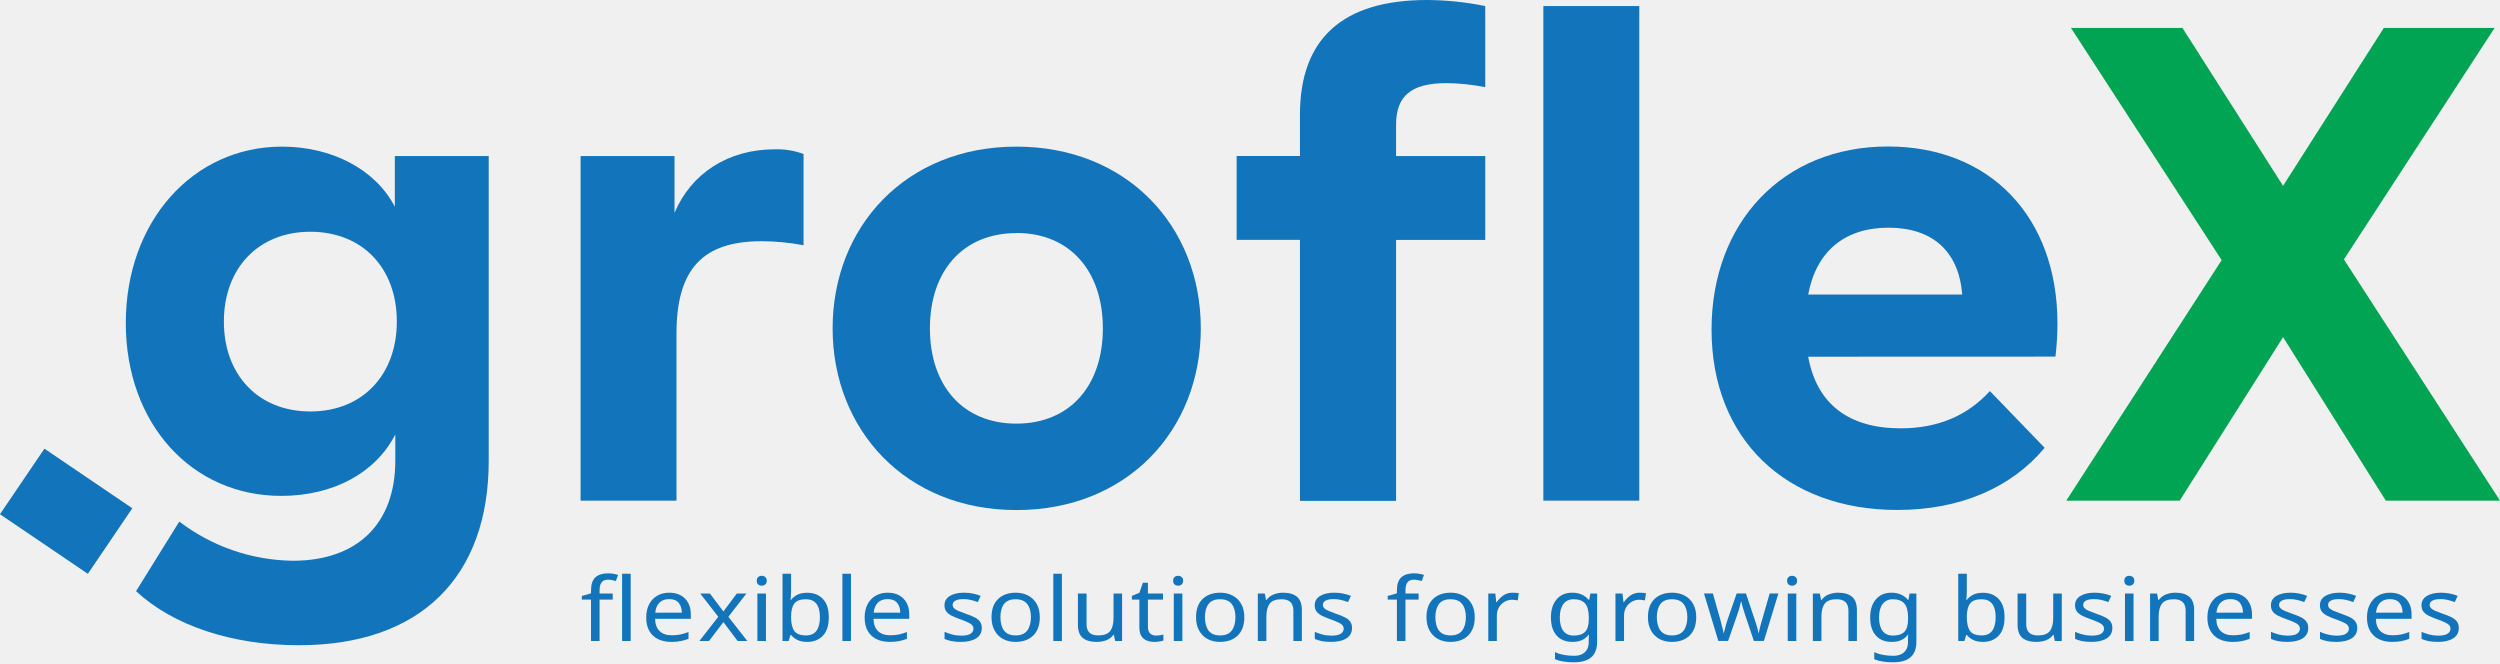
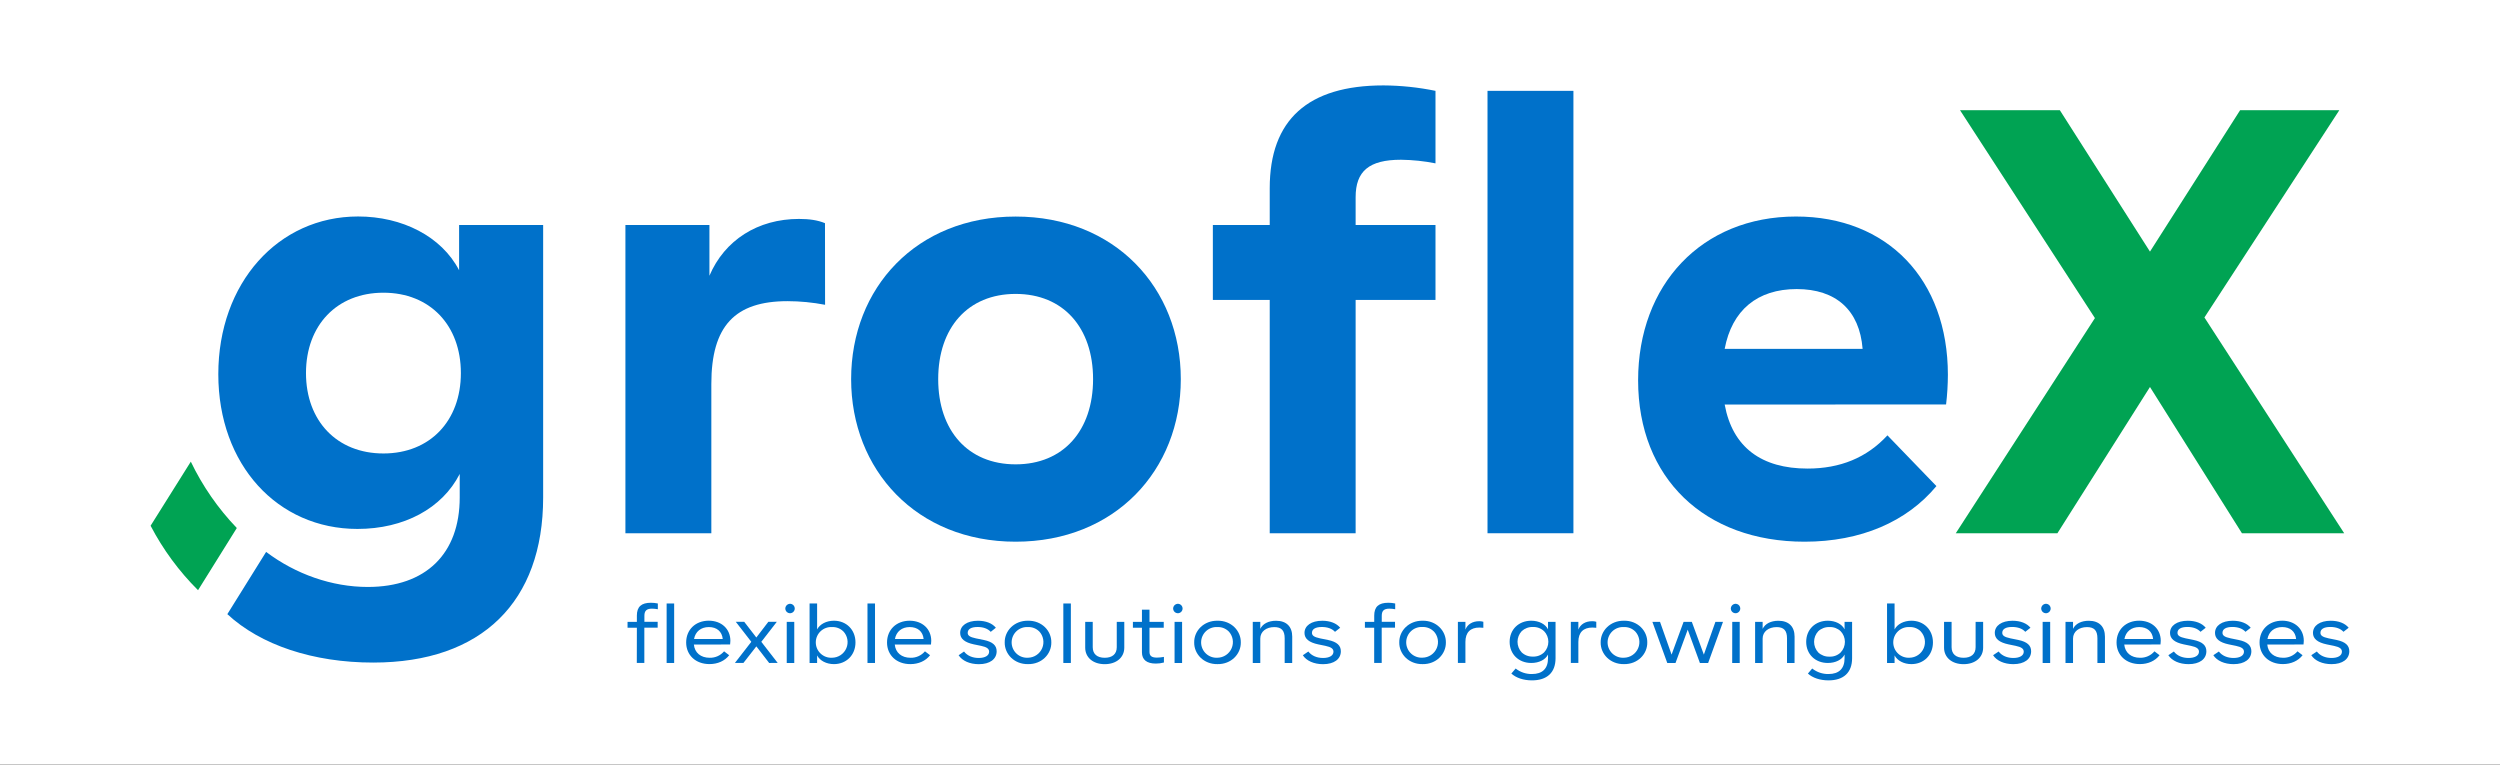
- <svg xmlns="http://www.w3.org/2000/svg" viewBox="0 0 536.56 142.46">
+ <svg xmlns="http://www.w3.org/2000/svg" width="1727" height="528" viewBox="0 0 1727 528" fill="none">
+   <rect width="1727" height="528" fill="#1E1E1E" />
+   <rect width="1727" height="528" fill="white" />
+   <g clip-path="url(#clip0_1_15)">
+     <path d="M439.95 433.621H433.51V429.573H439.95V425.248C439.95 419.138 443.041 416.384 449.671 416.384C451.272 416.389 452.869 416.557 454.436 416.886V420.866C453.09 420.606 451.723 420.472 450.351 420.465C446.691 420.465 445.151 421.925 445.151 425.359V429.562H454.314V433.609H445.106V457.97H439.905L439.95 433.621Z" fill="#0071CA" />
+     <path d="M460.508 416.886H465.709V457.981H460.508V416.886Z" fill="#0071CA" />
+     <path d="M479.325 445.238C479.883 450.913 484.09 454.391 490.229 454.391C492.118 454.439 493.994 454.063 495.719 453.292C497.444 452.52 498.973 451.372 500.195 449.932L503.722 452.63C500.686 456.51 495.91 458.751 490.095 458.751C480.631 458.751 474.001 452.63 474.001 443.811C474.001 434.992 480.441 428.771 489.626 428.771C498.354 428.771 504.548 434.434 504.548 442.696C504.546 443.539 504.483 444.381 504.358 445.216L479.325 445.238ZM499.269 441.425C498.767 436.196 495.117 433.175 489.671 433.175C484.224 433.175 480.374 436.319 479.448 441.425H499.269Z" fill="#0071CA" />
+     <path d="M531.334 457.981L522.483 446.509L513.555 457.959H507.673L519.001 443.365L508.287 429.551H514.113L522.472 440.388L530.765 429.551H536.624L525.91 443.365L537.238 457.959L531.334 457.981Z" fill="#0071CA" />
+     <path d="M546.077 417.109C546.707 417.171 547.305 417.415 547.799 417.81C548.292 418.206 548.661 418.735 548.859 419.336C549.057 419.936 549.077 420.581 548.916 421.192C548.754 421.803 548.419 422.355 547.95 422.779C547.482 423.204 546.9 423.483 546.275 423.584C545.65 423.685 545.01 423.603 544.431 423.347C543.852 423.091 543.36 422.673 543.015 422.144C542.669 421.615 542.484 420.996 542.483 420.364C542.494 419.911 542.597 419.465 542.786 419.053C542.975 418.641 543.245 418.271 543.581 417.967C543.918 417.662 544.312 417.429 544.741 417.282C545.17 417.134 545.625 417.075 546.077 417.109ZM543.477 429.573H548.678V457.981H543.477V429.573Z" fill="#0071CA" />
+     <path d="M576.1 458.773C570.843 458.773 566.379 456.409 564.459 452.763V457.981H559.258V416.886H564.459V434.802C566.379 431.145 570.843 428.793 576.1 428.793C584.649 428.793 590.966 435.025 590.966 443.777C590.966 452.529 584.615 458.773 576.1 458.773ZM582.539 436.14C581.532 435.146 580.33 434.37 579.009 433.86C577.688 433.35 576.276 433.116 574.861 433.175C573.411 433.081 571.956 433.285 570.588 433.774C569.22 434.264 567.967 435.029 566.907 436.022C565.846 437.014 565.001 438.214 564.423 439.546C563.845 440.878 563.547 442.314 563.547 443.766C563.547 445.218 563.845 446.654 564.423 447.986C565.001 449.318 565.846 450.518 566.907 451.511C567.967 452.503 569.22 453.268 570.588 453.758C571.956 454.248 573.411 454.452 574.861 454.358C576.964 454.328 579.012 453.686 580.755 452.511C582.499 451.336 583.861 449.678 584.676 447.741C585.491 445.805 585.723 443.672 585.343 441.606C584.964 439.54 583.989 437.629 582.539 436.107V436.14Z" fill="#0071CA" />
+     <path d="M599.258 416.886H604.459V457.981H599.258V416.886Z" fill="#0071CA" />
+     <path d="M618.098 445.238C618.656 450.913 622.863 454.391 628.99 454.391C630.88 454.44 632.756 454.065 634.481 453.293C636.206 452.521 637.735 451.372 638.957 449.932L642.495 452.63C639.448 456.543 634.615 458.773 628.856 458.773C619.381 458.773 612.763 452.652 612.763 443.833C612.763 435.014 619.202 428.793 628.388 428.793C637.127 428.793 643.31 434.457 643.31 442.718C643.311 443.561 643.252 444.403 643.131 445.238H618.098ZM638.031 441.425C637.54 436.196 633.879 433.175 628.432 433.175C622.986 433.175 619.147 436.319 618.22 441.425H638.031Z" fill="#0071CA" />
+     <path d="M665.944 450.065C668.176 452.986 671.825 454.525 676.1 454.525C680.564 454.525 683.287 452.842 683.287 450.199C683.287 448.181 681.736 446.999 677.774 446.163L672.819 445.149C666.379 443.8 663.287 441.224 663.287 437.233C663.287 432.238 667.986 428.815 675.564 428.815C681.011 428.815 685.408 430.555 687.941 433.643L684.403 436.475C682.35 434.245 679.203 433.13 675.296 433.13C670.832 433.13 668.488 434.635 668.488 437.166C668.488 439.017 669.906 440.087 674.124 440.979L679.627 442.094C685.821 443.387 688.488 445.918 688.488 449.898C688.488 455.294 683.845 458.817 676.211 458.817C669.828 458.817 664.694 456.454 662.216 452.641L665.944 450.065Z" fill="#0071CA" />
+     <path d="M710.151 428.793C719.627 428.626 726.379 435.75 726.256 443.777C726.379 451.805 719.627 458.94 710.151 458.773C700.676 458.94 693.924 451.805 694.057 443.777C693.924 435.75 700.687 428.67 710.151 428.793ZM717.83 436.14C716.822 435.146 715.62 434.37 714.299 433.86C712.978 433.349 711.566 433.116 710.151 433.175C708.701 433.08 707.247 433.285 705.879 433.774C704.511 434.264 703.258 435.029 702.197 436.022C701.137 437.014 700.292 438.214 699.714 439.546C699.136 440.878 698.838 442.314 698.838 443.766C698.838 445.218 699.136 446.654 699.714 447.986C700.292 449.318 701.137 450.518 702.197 451.511C703.258 452.503 704.511 453.268 705.879 453.758C707.247 454.248 708.701 454.452 710.151 454.358C712.252 454.323 714.297 453.678 716.037 452.502C717.777 451.326 719.137 449.67 719.951 447.735C720.765 445.8 720.998 443.67 720.621 441.606C720.245 439.541 719.275 437.63 717.83 436.107V436.14Z" fill="#0071CA" />
+     <path d="M734.549 416.886H739.75V457.981H734.549V416.886Z" fill="#0071CA" />
+     <path d="M749.66 429.573H754.861V447.089C754.861 451.805 757.897 454.391 763.154 454.391C768.41 454.391 771.457 451.805 771.457 447.089V429.573H776.658V447.412C776.658 454.101 771.268 458.806 763.154 458.806C755.04 458.806 749.66 454.146 749.66 447.412V429.573Z" fill="#0071CA" />
+     <path d="M788.857 433.621H782.607V429.573H788.857V421.156H794.069V429.573H803.913V433.621H794.069V450.344C794.069 453.098 795.609 454.28 799.136 454.28C800.781 454.26 802.421 454.092 804.036 453.778V457.658C802.201 458.166 800.303 458.413 798.399 458.394C792.205 458.394 788.857 455.751 788.857 450.645V433.621Z" fill="#0071CA" />
+     <path d="M813.991 417.109C814.621 417.171 815.219 417.415 815.712 417.81C816.206 418.206 816.574 418.735 816.773 419.336C816.971 419.936 816.991 420.581 816.829 421.192C816.668 421.803 816.333 422.355 815.864 422.779C815.395 423.204 814.813 423.483 814.189 423.584C813.564 423.685 812.923 423.603 812.345 423.347C811.766 423.091 811.274 422.673 810.928 422.144C810.583 421.615 810.398 420.996 810.397 420.364C810.408 419.911 810.511 419.465 810.7 419.053C810.889 418.641 811.159 418.271 811.495 417.967C811.831 417.662 812.226 417.429 812.655 417.282C813.084 417.134 813.538 417.075 813.991 417.109ZM811.39 429.573H816.591V457.981H811.39V429.573Z" fill="#0071CA" />
+     <path d="M841.045 428.793C850.52 428.626 857.272 435.75 857.15 443.777C857.272 451.805 850.52 458.94 841.045 458.773C831.569 458.94 824.817 451.805 824.951 443.777C824.817 435.75 831.569 428.67 841.045 428.793ZM848.723 436.14C847.715 435.146 846.514 434.37 845.193 433.86C843.872 433.349 842.46 433.116 841.045 433.175C839.594 433.08 838.14 433.285 836.772 433.774C835.404 434.264 834.151 435.029 833.091 436.022C832.03 437.014 831.185 438.214 830.607 439.546C830.029 440.878 829.731 442.314 829.731 443.766C829.731 445.218 830.029 446.654 830.607 447.986C831.185 449.318 832.03 450.518 833.091 451.511C834.151 452.503 835.404 453.268 836.772 453.758C838.14 454.248 839.594 454.452 841.045 454.358C843.145 454.323 845.19 453.678 846.93 452.502C848.671 451.326 850.031 449.67 850.845 447.735C851.659 445.8 851.891 443.67 851.515 441.606C851.138 439.541 850.168 437.63 848.723 436.107V436.14Z" fill="#0071CA" />
+     <path d="M892.652 457.981H887.451V440.934C887.451 435.549 885.219 433.197 880.275 433.197C874.638 433.197 870.609 436.341 870.609 441.113V458.004H865.409V429.573H870.609V434.401C872.35 430.811 876.368 428.826 881.513 428.826C888.634 428.826 892.674 432.807 892.674 439.831L892.652 457.981Z" fill="#0071CA" />
+     <path d="M903.813 450.065C906.045 452.986 909.694 454.525 913.969 454.525C918.433 454.525 921.156 452.842 921.156 450.199C921.156 448.181 919.605 446.999 915.643 446.163L910.688 445.149C904.248 443.8 901.145 441.224 901.145 437.233C901.145 432.238 905.855 428.815 913.422 428.815C918.868 428.815 923.266 430.555 925.799 433.643L922.217 436.475C920.174 434.245 917.016 433.13 913.121 433.13C908.656 433.13 906.301 434.635 906.301 437.166C906.301 439.017 907.73 440.087 911.882 440.979L917.395 442.094C923.589 443.387 926.257 445.918 926.257 449.898C926.257 455.294 921.603 458.817 913.98 458.817C907.607 458.817 902.462 456.454 899.996 452.641L903.813 450.065Z" fill="#0071CA" />
+     <path d="M949.282 433.621H942.875V429.573H949.315V425.248C949.315 419.138 952.407 416.384 959.036 416.384C960.637 416.389 962.234 416.557 963.802 416.886V420.866C962.455 420.606 961.088 420.472 959.717 420.465C956.056 420.465 954.516 421.925 954.516 425.359V429.562H963.679V433.609H954.482V457.97H949.282V433.621Z" fill="#0071CA" />
+     <path d="M982.719 428.793C992.183 428.626 998.936 435.75 998.813 443.777C998.936 451.805 992.183 458.94 982.719 458.773C973.244 458.94 966.491 451.805 966.614 443.777C966.491 435.75 973.244 428.67 982.719 428.793ZM990.387 436.14C989.384 435.139 988.186 434.355 986.867 433.837C985.548 433.319 984.136 433.078 982.719 433.13C981.269 433.036 979.815 433.24 978.447 433.73C977.079 434.219 975.826 434.984 974.765 435.977C973.705 436.97 972.86 438.169 972.282 439.501C971.704 440.833 971.406 442.27 971.406 443.722C971.406 445.173 971.704 446.61 972.282 447.942C972.86 449.274 973.705 450.473 974.765 451.466C975.826 452.459 977.079 453.224 978.447 453.713C979.815 454.203 981.269 454.407 982.719 454.313C984.821 454.281 986.868 453.638 988.61 452.462C990.351 451.286 991.712 449.628 992.526 447.692C993.339 445.755 993.57 443.624 993.19 441.559C992.81 439.493 991.836 437.583 990.387 436.062V436.14Z" fill="#0071CA" />
+     <path d="M1024.69 433.676C1023.79 433.565 1022.88 433.509 1021.97 433.509C1015.84 433.509 1012.31 436.765 1012.31 443.443V457.937H1007.11V429.573H1012.31V434.914C1013.73 431.257 1017.21 429.127 1021.85 429.127C1022.81 429.103 1023.77 429.235 1024.69 429.518V433.676Z" fill="#0071CA" />
+     <path d="M1074.57 429.573V454.726C1074.57 464.615 1068.69 470 1058.28 470C1052.4 470 1047.26 468.261 1044.04 465.284L1047.02 461.805C1050.21 464.351 1054.19 465.7 1058.28 465.618C1065.46 465.618 1069.37 461.917 1069.37 454.726V452.15C1067.57 455.74 1063.18 457.981 1057.79 457.981C1049.18 457.981 1042.86 451.983 1042.86 443.387C1042.86 434.791 1049.18 428.793 1057.79 428.793C1063.05 428.793 1067.57 431.09 1069.37 434.747V429.573H1074.57ZM1066.64 436.029C1065.62 435.052 1064.41 434.292 1063.09 433.794C1061.77 433.296 1060.36 433.07 1058.95 433.13C1057.53 433.071 1056.12 433.292 1054.79 433.782C1053.47 434.272 1052.25 435.021 1051.21 435.984C1049.34 437.978 1048.3 440.609 1048.3 443.343C1048.3 446.076 1049.34 448.707 1051.21 450.701C1052.25 451.666 1053.46 452.416 1054.79 452.908C1056.12 453.4 1057.53 453.623 1058.95 453.566C1060.35 453.629 1061.76 453.407 1063.08 452.915C1064.4 452.422 1065.6 451.669 1066.63 450.701C1068.54 448.728 1069.61 446.089 1069.61 443.343C1069.61 440.596 1068.54 437.957 1066.63 435.984L1066.64 436.029Z" fill="#0071CA" />
+     <path d="M1102.71 433.676C1101.8 433.565 1100.9 433.509 1099.99 433.509C1093.86 433.509 1090.33 436.765 1090.33 443.443V457.937H1085.13V429.573H1090.33V434.914C1091.75 431.257 1095.22 429.127 1099.86 429.127C1100.83 429.103 1101.79 429.235 1102.71 429.518V433.676Z" fill="#0071CA" />
+     <path d="M1121.84 428.793C1131.31 428.626 1138.07 435.75 1137.94 443.777C1138.07 451.805 1131.31 458.94 1121.84 458.773C1112.37 458.94 1105.62 451.805 1105.74 443.777C1105.62 435.75 1112.37 428.67 1121.84 428.793ZM1129.52 436.14C1128.51 435.146 1127.31 434.37 1125.99 433.86C1124.66 433.349 1123.25 433.116 1121.84 433.175C1120.39 433.08 1118.93 433.285 1117.57 433.774C1116.2 434.264 1114.94 435.029 1113.88 436.022C1112.82 437.014 1111.98 438.214 1111.4 439.546C1110.82 440.878 1110.52 442.314 1110.52 443.766C1110.52 445.218 1110.82 446.654 1111.4 447.986C1111.98 449.318 1112.82 450.518 1113.88 451.511C1114.94 452.503 1116.2 453.268 1117.57 453.758C1118.93 454.248 1120.39 454.452 1121.84 454.358C1123.94 454.328 1125.99 453.686 1127.73 452.511C1129.48 451.336 1130.84 449.678 1131.65 447.741C1132.47 445.804 1132.7 443.672 1132.32 441.606C1131.94 439.539 1130.97 437.628 1129.52 436.107V436.14Z" fill="#0071CA" />
+     <path d="M1190.26 429.573L1179.99 457.981H1174.29L1165.87 434.97L1157.45 457.981H1151.75L1141.47 429.573H1146.74L1154.73 452.206L1163.02 429.573H1168.71L1177.02 452.206L1185.01 429.573H1190.26Z" fill="#0071CA" />
+     <path d="M1199.24 417.109C1199.87 417.171 1200.47 417.415 1200.96 417.81C1201.45 418.206 1201.82 418.735 1202.02 419.336C1202.22 419.936 1202.24 420.581 1202.08 421.192C1201.91 421.803 1201.58 422.355 1201.11 422.779C1200.64 423.204 1200.06 423.483 1199.44 423.584C1198.81 423.685 1198.17 423.603 1197.59 423.347C1197.01 423.091 1196.52 422.673 1196.17 422.144C1195.83 421.615 1195.64 420.996 1195.64 420.364C1195.65 419.911 1195.76 419.465 1195.95 419.053C1196.14 418.641 1196.41 418.271 1196.74 417.967C1197.08 417.662 1197.47 417.429 1197.9 417.282C1198.33 417.134 1198.79 417.075 1199.24 417.109ZM1196.64 429.573H1201.8V457.981H1196.6L1196.64 429.573Z" fill="#0071CA" />
+     <path d="M1239.67 457.981H1234.47V440.934C1234.47 435.549 1232.24 433.197 1227.3 433.197C1221.72 433.197 1217.63 436.341 1217.63 441.113V458.004H1212.43V429.573H1217.63V434.401C1219.36 430.811 1223.39 428.826 1228.53 428.826C1235.66 428.826 1239.7 432.807 1239.7 439.831L1239.67 457.981Z" fill="#0071CA" />
+     <path d="M1279.43 429.573V454.726C1279.43 464.615 1273.55 470 1263.14 470C1257.26 470 1252.12 468.261 1248.9 465.284L1251.87 461.805C1255.07 464.35 1259.06 465.699 1263.14 465.618C1270.32 465.618 1274.23 461.917 1274.23 454.726V452.15C1272.43 455.74 1268.03 457.981 1262.64 457.981C1254.04 457.981 1247.72 451.983 1247.72 443.387C1247.72 434.791 1254.04 428.793 1262.64 428.793C1267.91 428.793 1272.43 431.09 1274.23 434.747V429.573H1279.43ZM1271.5 436.029C1270.48 435.062 1269.27 434.311 1267.96 433.82C1266.64 433.33 1265.23 433.11 1263.82 433.175C1262.41 433.116 1261 433.338 1259.67 433.828C1258.34 434.318 1257.12 435.066 1256.08 436.029C1254.21 438.023 1253.17 440.654 1253.17 443.387C1253.17 446.121 1254.21 448.751 1256.08 450.745C1257.12 451.71 1258.34 452.459 1259.67 452.951C1260.99 453.443 1262.41 453.667 1263.82 453.611C1265.23 453.673 1266.64 453.452 1267.96 452.959C1269.28 452.467 1270.48 451.714 1271.5 450.745C1273.41 448.768 1274.47 446.131 1274.47 443.387C1274.47 440.643 1273.41 438.006 1271.5 436.029Z" fill="#0071CA" />
+     <path d="M1320.41 458.773C1315.15 458.773 1310.69 456.409 1308.77 452.763V457.981H1303.57V416.886H1308.77V434.802C1310.69 431.145 1315.15 428.793 1320.41 428.793C1328.96 428.793 1335.28 435.025 1335.28 443.777C1335.28 452.529 1328.96 458.773 1320.41 458.773ZM1326.85 436.14C1325.84 435.146 1324.64 434.37 1323.32 433.86C1322 433.35 1320.59 433.116 1319.17 433.175C1317.72 433.081 1316.27 433.285 1314.9 433.774C1313.53 434.264 1312.28 435.029 1311.22 436.022C1310.16 437.014 1309.31 438.214 1308.73 439.546C1308.16 440.878 1307.86 442.314 1307.86 443.766C1307.86 445.218 1308.16 446.654 1308.73 447.986C1309.31 449.318 1310.16 450.518 1311.22 451.511C1312.28 452.503 1313.53 453.268 1314.9 453.758C1316.27 454.248 1317.72 454.452 1319.17 454.358C1321.26 454.313 1323.3 453.663 1325.03 452.487C1326.76 451.31 1328.11 449.657 1328.92 447.728C1329.73 445.8 1329.96 443.678 1329.58 441.621C1329.21 439.565 1328.24 437.66 1326.8 436.14H1326.85Z" fill="#0071CA" />
+     <path d="M1342.95 429.573H1348.16V447.089C1348.16 451.805 1351.19 454.391 1356.45 454.391C1361.7 454.391 1364.75 451.805 1364.75 447.089V429.573H1369.95V447.412C1369.95 454.101 1364.56 458.806 1356.45 458.806C1348.33 458.806 1342.95 454.146 1342.95 447.412V429.573Z" fill="#0071CA" />
+     <path d="M1380.66 450.065C1382.89 452.986 1386.54 454.525 1390.81 454.525C1395.28 454.525 1398 452.842 1398 450.199C1398 448.181 1396.45 446.999 1392.49 446.163L1387.53 445.149C1381.09 443.8 1378 441.224 1378 437.233C1378 432.238 1382.7 428.815 1390.28 428.815C1395.72 428.815 1400.12 430.555 1402.65 433.643L1399.07 436.452C1397.03 434.223 1393.87 433.108 1389.96 433.108C1385.5 433.108 1383.16 434.613 1383.16 437.144C1383.16 438.994 1384.57 440.065 1388.74 440.957L1394.24 442.072C1400.43 443.365 1403.1 445.896 1403.1 449.876C1403.1 455.272 1398.46 458.795 1390.82 458.795C1384.44 458.795 1379.3 456.432 1376.83 452.619L1380.66 450.065Z" fill="#0071CA" />
+     <path d="M1413.66 417.109C1414.29 417.171 1414.89 417.415 1415.38 417.81C1415.87 418.206 1416.24 418.735 1416.44 419.336C1416.64 419.936 1416.66 420.581 1416.5 421.192C1416.33 421.803 1416 422.355 1415.53 422.779C1415.06 423.204 1414.48 423.483 1413.86 423.584C1413.23 423.685 1412.59 423.603 1412.01 423.347C1411.43 423.091 1410.94 422.673 1410.6 422.144C1410.25 421.615 1410.07 420.996 1410.06 420.364C1410.07 419.911 1410.18 419.465 1410.37 419.053C1410.56 418.641 1410.83 418.271 1411.16 417.967C1411.5 417.662 1411.89 417.429 1412.32 417.282C1412.75 417.134 1413.21 417.075 1413.66 417.109ZM1411.06 429.573H1416.26V457.981H1411.06V429.573Z" fill="#0071CA" />
+     <path d="M1454.09 457.981H1448.89V440.934C1448.89 435.549 1446.66 433.197 1441.7 433.197C1436.12 433.197 1432.05 436.341 1432.05 441.113V458.004H1426.85V429.573H1432.05V434.401C1433.78 430.811 1437.81 428.826 1442.94 428.826C1450.06 428.826 1454.1 432.807 1454.1 439.831L1454.09 457.981Z" fill="#0071CA" />
+     <path d="M1467.43 445.238C1467.99 450.913 1472.2 454.391 1478.33 454.391C1480.22 454.439 1482.1 454.063 1483.82 453.292C1485.55 452.52 1487.08 451.372 1488.3 449.932L1491.83 452.63C1488.79 456.51 1484.02 458.751 1478.21 458.751C1468.74 458.751 1462.11 452.63 1462.11 443.811C1462.11 434.992 1468.55 428.771 1477.73 428.771C1486.46 428.771 1492.65 434.434 1492.65 442.696C1492.65 443.539 1492.59 444.381 1492.46 445.216L1467.43 445.238ZM1487.37 441.425C1486.87 436.196 1483.22 433.175 1477.78 433.175C1472.33 433.175 1468.49 436.319 1467.55 441.425H1487.37Z" fill="#0071CA" />
+     <path d="M1501.7 450.065C1503.94 452.986 1507.59 454.525 1511.86 454.525C1516.33 454.525 1519.05 452.842 1519.05 450.199C1519.05 448.181 1517.5 446.999 1513.54 446.163L1508.58 445.149C1502.14 443.8 1499.05 441.224 1499.05 437.233C1499.05 432.238 1503.75 428.815 1511.33 428.815C1516.77 428.815 1521.17 430.555 1523.7 433.643L1520.12 436.452C1518.07 434.223 1514.91 433.108 1511.01 433.108C1506.55 433.108 1504.2 434.613 1504.2 437.144C1504.2 438.994 1505.62 440.065 1509.79 440.957L1515.3 442.072C1521.49 443.365 1524.16 445.896 1524.16 449.876C1524.16 455.272 1519.52 458.795 1511.88 458.795C1505.5 458.795 1500.37 456.432 1497.89 452.619L1501.7 450.065Z" fill="#0071CA" />
+     <path d="M1532.79 450.065C1535.02 452.986 1538.67 454.525 1542.94 454.525C1547.41 454.525 1550.13 452.842 1550.13 450.199C1550.13 448.181 1548.58 446.999 1544.62 446.163L1539.66 445.149C1533.22 443.8 1530.13 441.224 1530.13 437.233C1530.13 432.238 1534.83 428.815 1542.41 428.815C1547.85 428.815 1552.25 430.555 1554.79 433.643L1551.19 436.452C1549.15 434.223 1545.99 433.108 1542.1 433.108C1537.63 433.108 1535.29 434.613 1535.29 437.144C1535.29 438.994 1536.71 440.065 1540.87 440.957L1546.38 442.072C1552.58 443.365 1555.24 445.896 1555.24 449.876C1555.24 455.272 1550.6 458.795 1542.97 458.795C1536.58 458.795 1531.45 456.432 1528.97 452.619L1532.79 450.065Z" fill="#0071CA" />
+     <path d="M1566.23 445.238C1566.78 450.913 1570.99 454.391 1577.12 454.391C1579.01 454.44 1580.89 454.065 1582.61 453.293C1584.34 452.521 1585.87 451.373 1587.1 449.932L1590.62 452.63C1587.59 456.51 1582.75 458.751 1577 458.751C1567.52 458.751 1560.9 452.63 1560.9 443.811C1560.9 434.992 1567.34 428.771 1576.53 428.771C1585.27 428.771 1591.46 434.434 1591.46 442.696C1591.46 443.539 1591.39 444.381 1591.27 445.216L1566.23 445.238ZM1586.16 441.425C1585.67 436.196 1582.02 433.175 1576.56 433.175C1571.1 433.175 1567.27 436.319 1566.35 441.425H1586.16Z" fill="#0071CA" />
+     <path d="M1600.47 450.065C1602.7 452.986 1606.35 454.525 1610.62 454.525C1615.09 454.525 1617.8 452.842 1617.8 450.199C1617.8 448.181 1616.26 446.999 1612.3 446.163L1607.34 445.149C1600.9 443.8 1597.8 441.224 1597.8 437.233C1597.8 432.238 1602.51 428.815 1610.08 428.815C1615.53 428.815 1619.93 430.555 1622.46 433.643L1618.87 436.452C1616.83 434.223 1613.67 433.108 1609.77 433.108C1605.31 433.108 1602.96 434.613 1602.96 437.144C1602.96 438.994 1604.38 440.065 1608.54 440.957L1614.05 442.072C1620.24 443.365 1622.9 445.896 1622.9 449.876C1622.9 455.272 1618.26 458.795 1610.62 458.795C1604.25 458.795 1599.1 456.432 1596.63 452.619L1600.47 450.065Z" fill="#0071CA" />
+     <path d="M375.206 155.44V343.725C375.206 415.537 332.996 457.703 257.773 457.703C216.4 457.703 180.038 445.606 157.047 424.255L183.833 381.253C204.313 396.695 229.38 405.469 254.045 405.469C294.224 405.469 317.572 382.502 317.572 343.67V327.392C305.451 351.184 279.123 365.388 246.936 365.388C191.768 365.388 150.808 321.126 150.808 258.502C150.808 195.465 192.192 149.542 247.36 149.542C277.862 149.542 305.027 163.311 317.148 186.691V155.44H375.206ZM264.871 202.199C232.695 202.199 211.378 224.742 211.378 257.721C211.378 290.7 232.695 313.255 264.871 313.255C297.047 313.255 318.376 290.712 318.376 257.721C318.376 224.731 297.059 202.199 264.871 202.199Z" fill="#0071CA" />
+     <path d="M569.961 210.55C561.42 208.907 552.744 208.067 544.046 208.041C507.684 208.041 491.39 225.166 491.39 265.236V368.365H432.037V155.417H490.073V190.492C500.53 165.853 523.555 151.236 551.925 151.236C559.035 151.236 564.883 152.073 569.905 154.169L569.961 210.55Z" fill="#0071CA" />
+     <path d="M701.602 149.597C770.14 149.597 815.698 198.854 815.698 261.902C815.698 324.95 770.14 374.207 701.602 374.207C633.064 374.207 587.963 324.527 587.963 261.902C587.963 198.854 633.064 149.597 701.602 149.597ZM701.602 203.035C668.578 203.035 648.109 226.448 648.109 261.902C648.109 297.356 668.578 320.769 701.602 320.769C734.627 320.769 755.096 297.356 755.096 261.902C755.096 226.448 734.616 203.035 701.602 203.035Z" fill="#0071CA" />
+     <path d="M877.127 207.205H837.841V155.44H877.127V129.975C877.127 82.792 903.455 59 955.699 59C967.772 59.072 979.81 60.331 991.637 62.757V112.85C983.792 111.282 975.819 110.446 967.819 110.353C945.665 110.353 936.469 118.28 936.469 136.23V155.44H991.637V207.205H936.469V368.365H877.127V207.205Z" fill="#0071CA" />
+     <path d="M1027.57 62.757H1086.92V368.365H1027.57V62.757Z" fill="#0071CA" />
+     <path d="M1191.4 279.44C1196.83 309.074 1216.89 323.69 1248.66 323.69C1271.22 323.69 1289.62 316.176 1303.83 300.735L1337.68 335.798C1317.2 360.427 1285.43 374.207 1246.57 374.207C1177.61 374.207 1131.61 330.369 1131.61 262.716C1131.61 196.747 1175.5 149.575 1240.69 149.575C1303.8 149.575 1345.6 192.99 1345.6 258.959C1345.57 265.797 1345.16 272.627 1344.35 279.417L1191.4 279.44ZM1286.69 241.02C1284.6 214.262 1268.3 199.69 1241.14 199.69C1213.97 199.69 1196.41 214.307 1191.4 241.02H1286.69Z" fill="#0071CA" />
+     <path d="M1548.73 368.365L1485.2 267.332L1421.26 368.365H1351.05L1447.17 219.736L1353.97 76.114H1422.93L1485.2 173.813L1547.48 76.114H1616.01L1522.82 219.313L1619.36 368.365H1548.73Z" fill="#00A353" />
+     <path d="M163.587 364.753L136.801 407.71C123.662 394.629 112.611 379.611 104.033 363.181L131.813 318.908C139.904 335.775 150.63 351.25 163.587 364.753Z" fill="#00A353" />
+   </g>
  <defs>
-     <style>.cls-1,.cls-3{fill:#1274bb;}.cls-2{fill:#00a452;}.cls-3{font-size:19px;font-family:BRFirma-Light, BR Firma;font-weight:300;}.cls-4{letter-spacing:-0.01em;}.cls-5{letter-spacing:0em;}.cls-6{letter-spacing:-0.01em;}.cls-7{letter-spacing:-0.02em;}.cls-8{letter-spacing:-0.02em;}.cls-9{letter-spacing:-0.01em;}.cls-10{letter-spacing:0em;}</style>
+     <clipPath id="clip0_1_15">
+       <rect width="1519" height="411" fill="white" transform="translate(104 59)" />
+     </clipPath>
  </defs>
-   <g id="Layer_2" data-name="Layer 2">
-     <g id="Layer_1-2" data-name="Layer 1">
-       <path class="cls-1" d="M104.89,33.5V98.89c0,24.94-14.64,39.59-40.74,39.59-14.36,0-27-4.21-34.95-11.6l9.28-14.94a41,41,0,0,0,24.36,8.41c13.92,0,22-8,22-21.46V93.24c-4.2,8.26-13.34,13.19-24.5,13.19C41.24,106.43,27,91.06,27,69.31S41.38,31.47,60.52,31.47c10.59,0,20,4.78,24.22,12.9V33.5ZM66.61,49.74c-11.16,0-18.56,7.83-18.56,19.28s7.4,19.29,18.56,19.29S85.17,80.48,85.17,69,77.78,49.74,66.61,49.74Z" />
-       <path class="cls-1" d="M172.46,52.64a48.32,48.32,0,0,0-9-.87c-12.61,0-18.27,5.94-18.27,19.86v35.82H124.61V33.5h20.16V45.68c3.62-8.56,11.6-13.63,21.46-13.63a16.15,16.15,0,0,1,6.23,1Z" />
-       <path class="cls-1" d="M218.14,31.47c23.78,0,39.58,17.11,39.58,39s-15.8,39-39.58,39-39.44-17.26-39.44-39S194.36,31.47,218.14,31.47Zm0,18.56c-11.46,0-18.56,8.12-18.56,20.44s7.1,20.45,18.56,20.45S236.7,82.8,236.7,70.47,229.59,50,218.14,50Z" />
-       <path class="cls-1" d="M279,51.48H265.41v-18H279V24.65C279,8.27,288.17,0,306.3,0a64.8,64.8,0,0,1,12.47,1.3V18.71a44.61,44.61,0,0,0-8.27-.87c-7.68,0-10.87,2.75-10.87,9V33.5h19.14v18H299.63v56H279Z" />
-       <path class="cls-1" d="M331.24,1.3h20.59V107.45H331.24Z" />
-       <path class="cls-1" d="M388.08,76.56c1.88,10.3,8.84,15.37,19.86,15.37,7.83,0,14.21-2.61,19.14-8l11.75,12.18c-7.11,8.55-18.13,13.34-31.61,13.34-23.93,0-39.88-15.23-39.88-38.72,0-22.91,15.23-39.29,37.85-39.29,21.89,0,36.39,15.08,36.39,38a62,62,0,0,1-.43,7.1Zm33.06-13.34c-.73-9.28-6.38-14.35-15.81-14.35s-15.51,5.07-17.25,14.35Z" />
-       <path class="cls-2" d="M512.05,107.45,490,72.36l-22.18,35.09H443.47l33.35-51.62L444.48,6h23.93L490,39.88,511.62,6H535.4L503.06,55.68l33.5,51.77Z" />
-       <text class="cls-3" transform="translate(124.56 137.58) scale(1.1 1)">fl<tspan class="cls-4" x="11.8" y="0">e</tspan>
-         <tspan class="cls-5" x="22.88" y="0">xible solutions</tspan>
-         <tspan class="cls-6" x="153" y="0"> </tspan>
-         <tspan class="cls-7" x="157.24" y="0">f</tspan>
-         <tspan x="164.04" y="0">or g</tspan>
-         <tspan class="cls-8" x="200.35" y="0">r</tspan>
-         <tspan class="cls-9" x="207.25" y="0">o</tspan>
-         <tspan x="219.03" y="0">wing busine</tspan>
-         <tspan class="cls-10" x="328.88" y="0">s</tspan>
-         <tspan x="338.44" y="0">ses</tspan>
-       </text>
-       <rect class="cls-1" x="5.7" y="98.33" width="17" height="22.79" transform="translate(-84.59 59.9) rotate(-55.86)" />
-     </g>
-   </g>
</svg>
